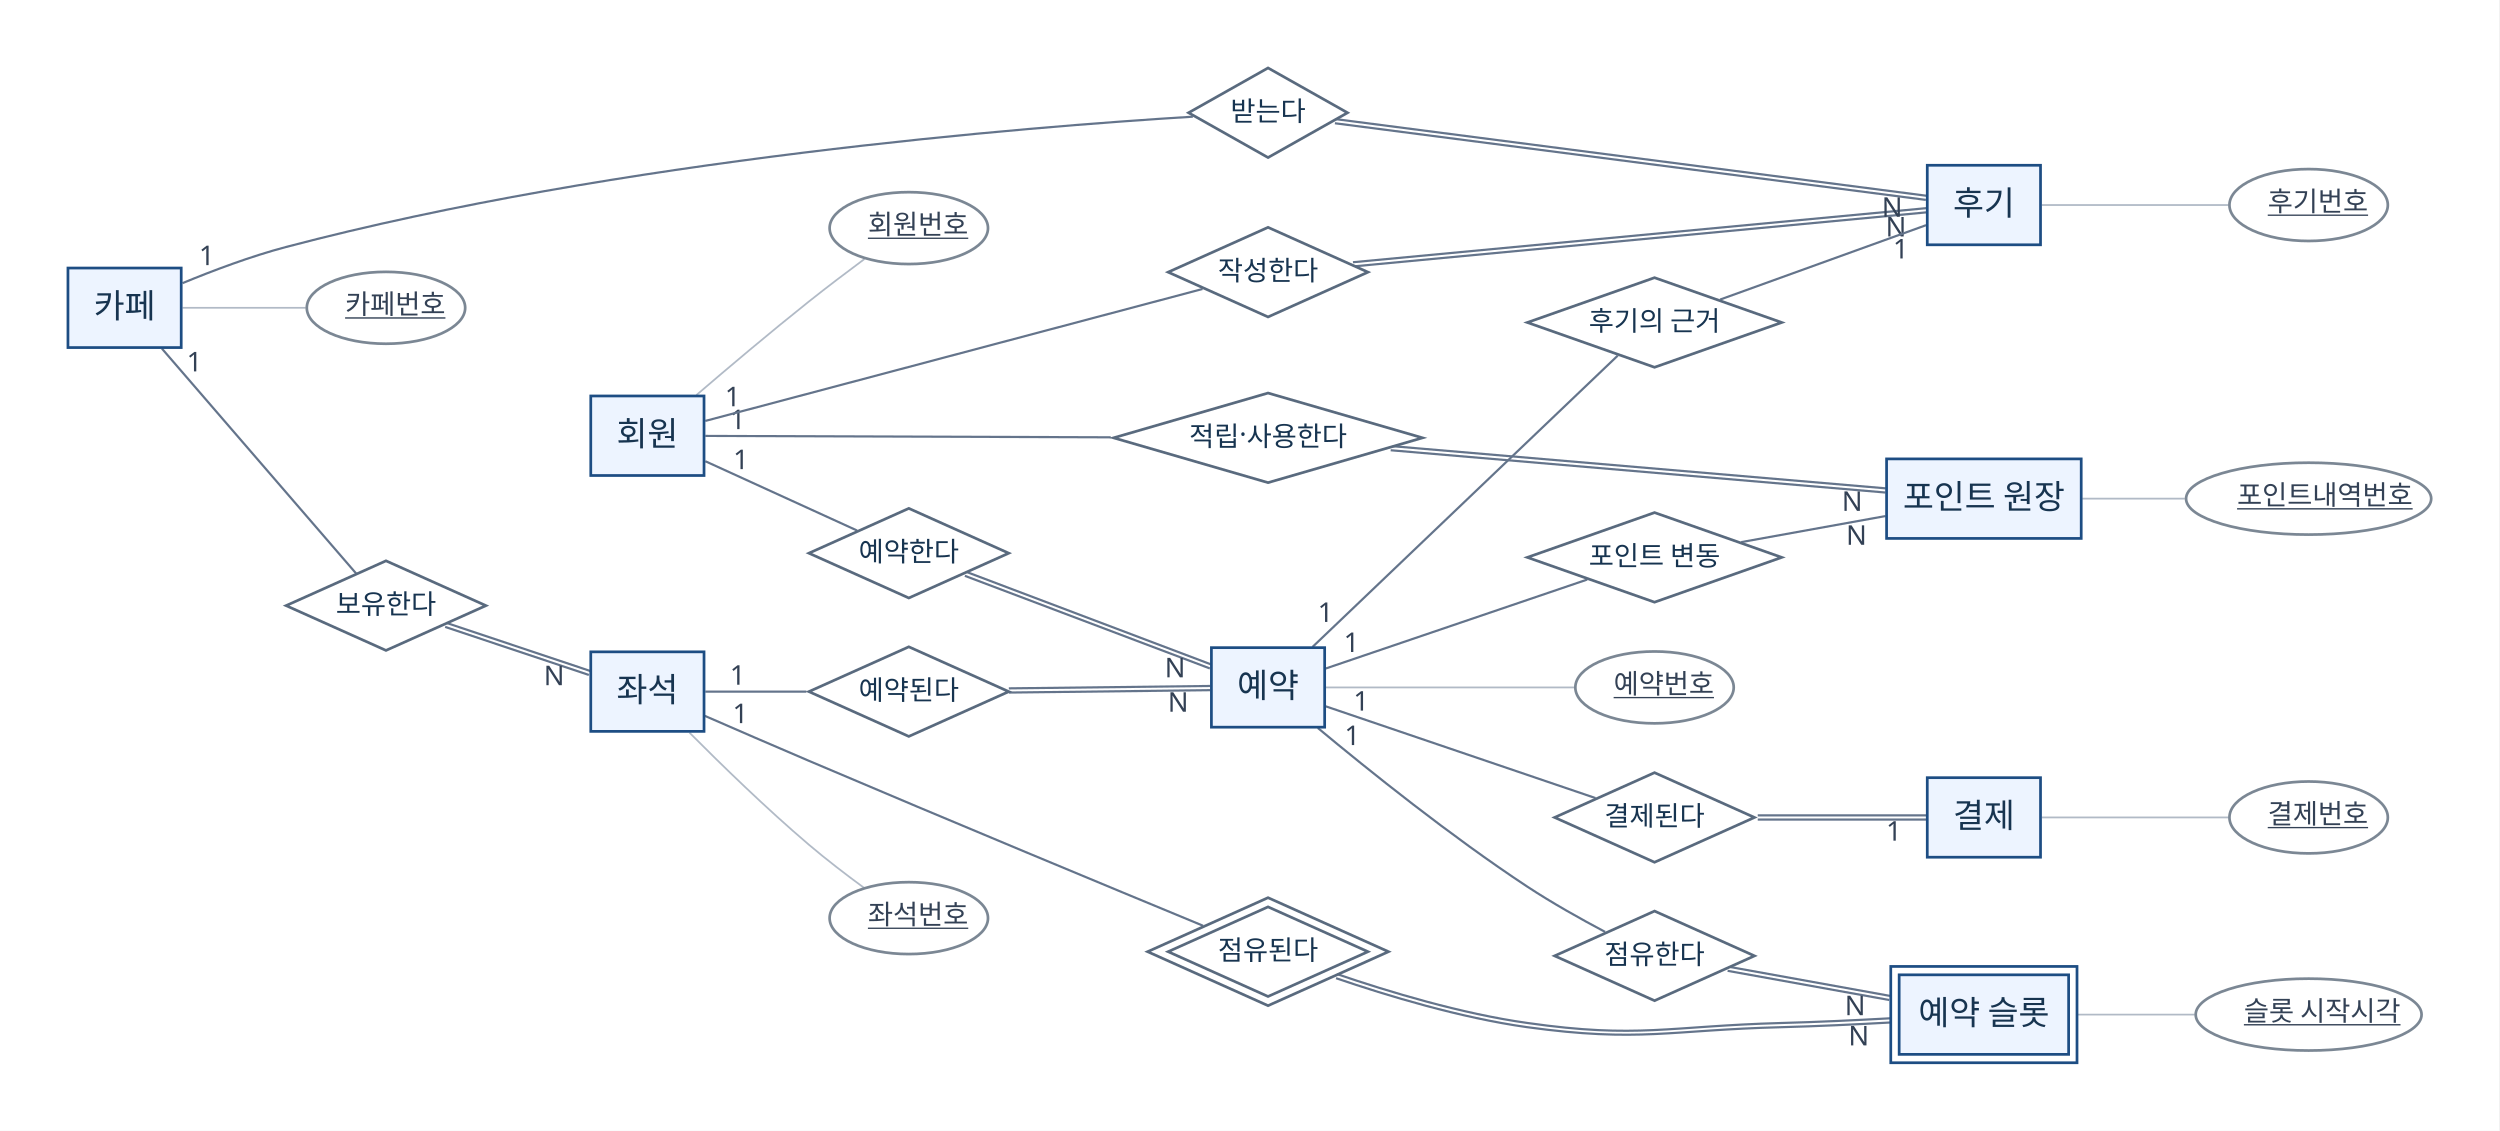
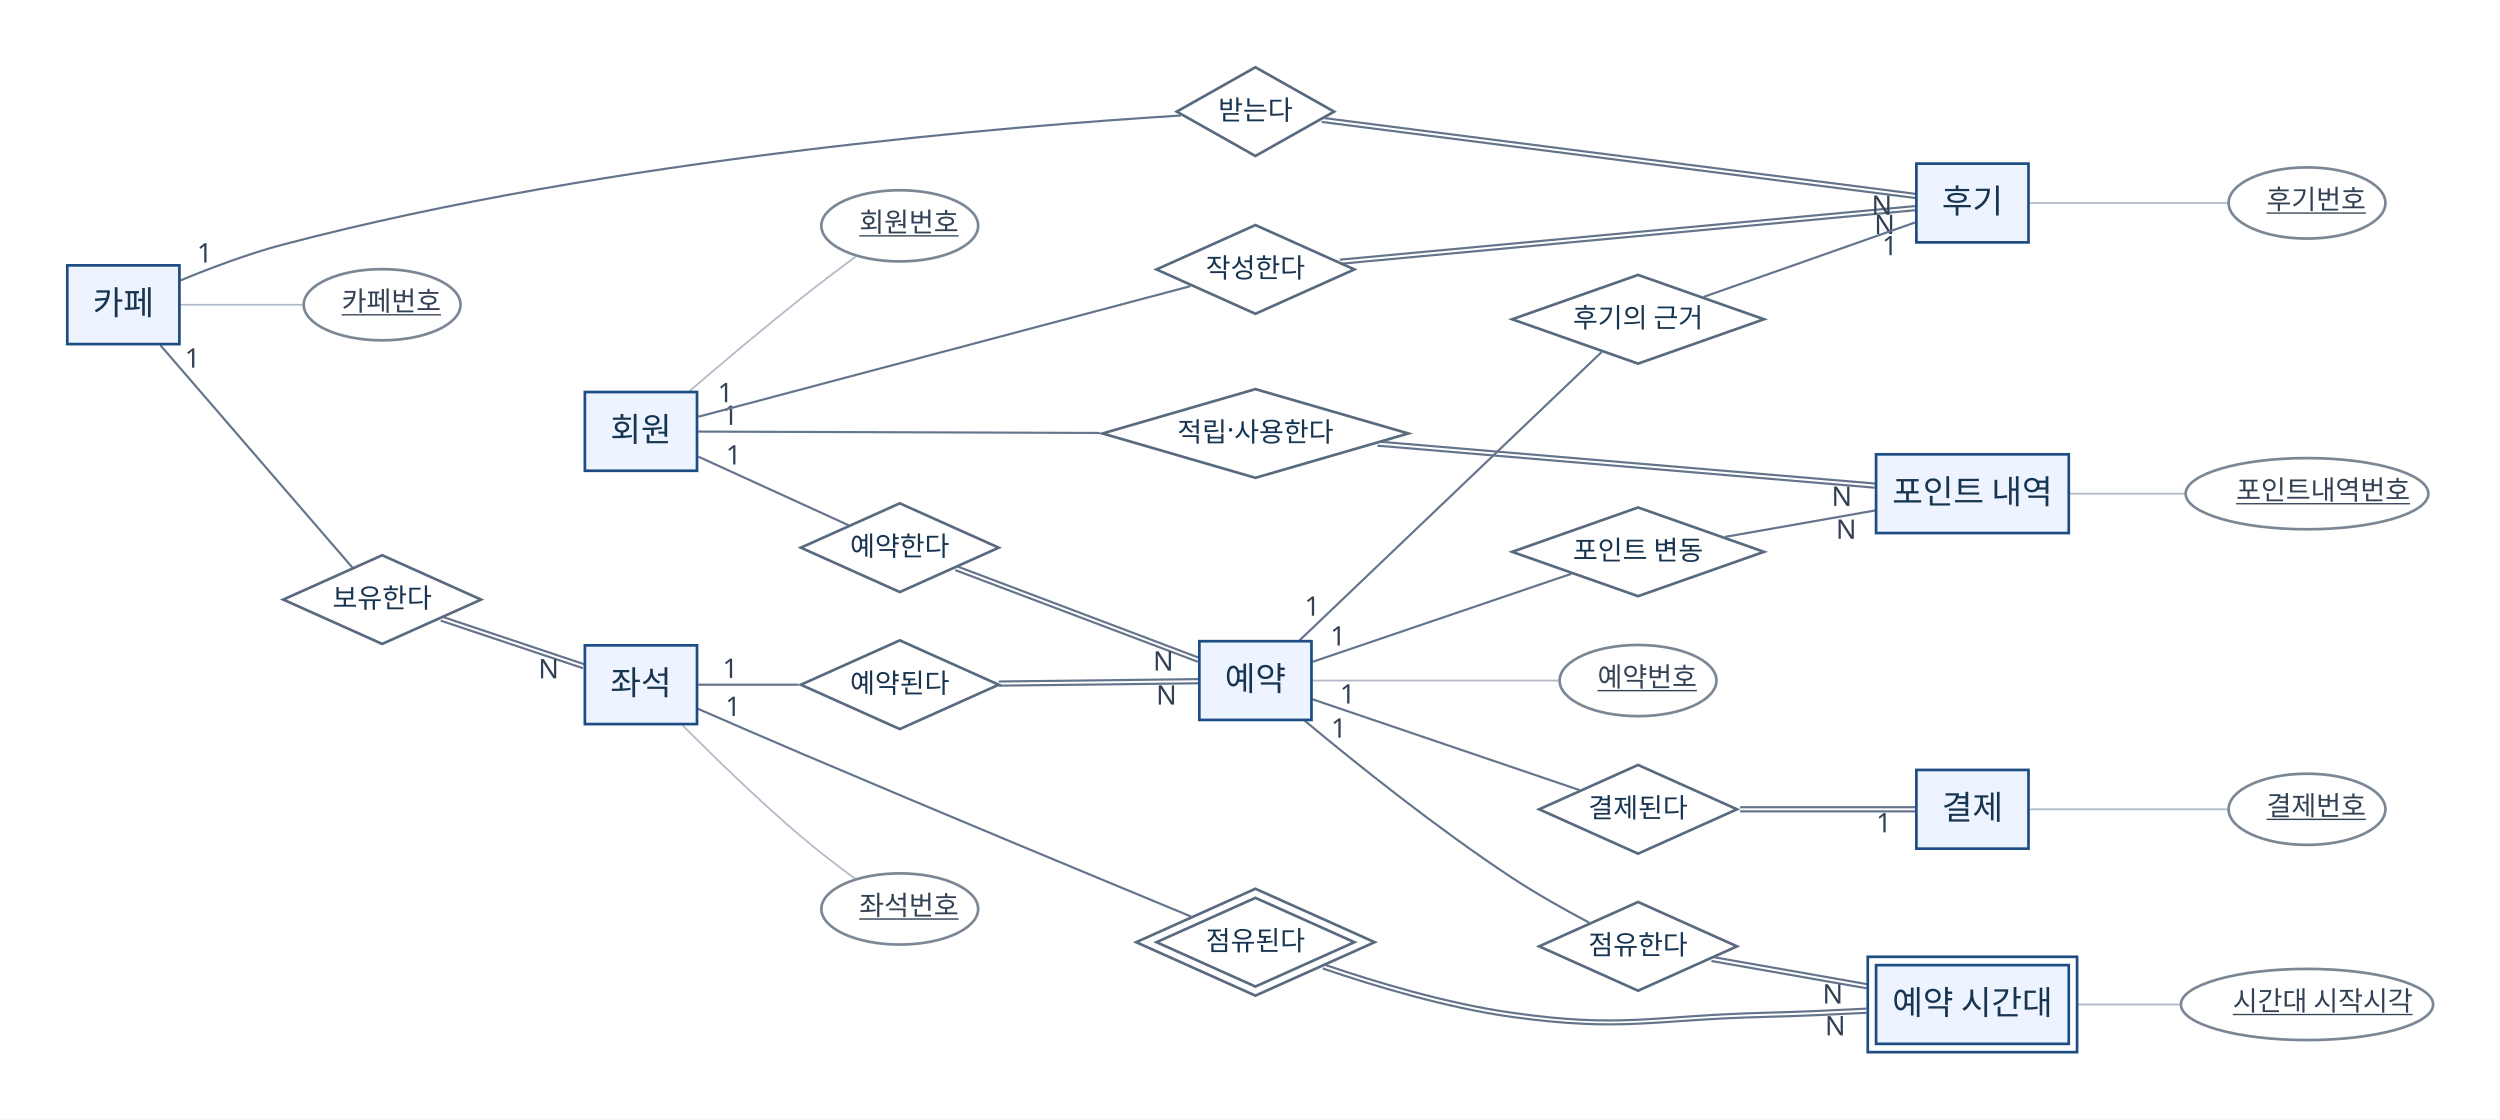
- <svg xmlns="http://www.w3.org/2000/svg" xmlns:xlink="http://www.w3.org/1999/xlink" role="img" aria-label="예약·결제" width="1192pt" height="539pt" viewBox="0.00 0.00 1192.00 539.00">
+ <svg xmlns="http://www.w3.org/2000/svg" xmlns:xlink="http://www.w3.org/1999/xlink" role="img" aria-label="예약·결제" width="1204pt" height="539pt" viewBox="0.00 0.00 1204.00 539.00">
  <g id="graph0" class="graph" transform="scale(1 1) rotate(0) translate(32.4 506.72)">
-     <polygon fill="white" stroke="none" points="-32.4,32.4 -32.4,-506.72 1159.2,-506.72 1159.2,32.4 -32.4,32.4" />
+     <polygon fill="white" stroke="none" points="-32.4,32.4 -32.4,-506.72 1171.8,-506.72 1171.8,32.4 -32.4,32.4" />
    <g id="edge1" class="edge">
      <path fill="none" stroke="#b1bac6" stroke-width="0.85" d="M299.62,-318.34C314.62,-331.21 334.92,-348.36 353.28,-362.96 361.84,-369.77 371.48,-377.06 379.76,-383.22" />
    </g>
    <g id="edge9" class="edge">
      <path fill="none" stroke="#64748b" stroke-width="1.05" d="M303.89,-286.81C325.45,-276.97 355.54,-263.23 376.26,-253.76" />
      <text xml:space="preserve" text-anchor="middle" x="320.89" y="-283.04" font-family="Malgun Gothic" font-size="13.00" fill="#334155">1</text>
    </g>
    <g id="edge19" class="edge">
      <path fill="none" stroke="#64748b" stroke-width="1.05" d="M303.88,-298.87C347.12,-298.72 434.16,-298.43 497.2,-298.21" />
      <text xml:space="preserve" text-anchor="middle" x="319.31" y="-302.1" font-family="Malgun Gothic" font-size="13.00" fill="#334155">1</text>
    </g>
    <g id="edge23" class="edge">
      <path fill="none" stroke="#64748b" stroke-width="1.05" d="M303.88,-306.02C358.57,-320.53 483.31,-353.64 540.96,-368.93" />
      <text xml:space="preserve" text-anchor="middle" x="316.93" y="-313.02" font-family="Malgun Gothic" font-size="13.00" fill="#334155">1</text>
    </g>
    <g id="edge2" class="edge">
      <path fill="none" stroke="#b1bac6" stroke-width="0.85" d="M54.61,-359.96C71.8,-359.96 94.42,-359.96 113.38,-359.96" />
    </g>
    <g id="edge25" class="edge">
      <path fill="none" stroke="#64748b" stroke-width="1.05" d="M54.63,-371.72C69,-377.66 87.2,-384.53 104,-388.96 262.12,-430.67 457.93,-446.25 536.35,-451.09" />
      <text xml:space="preserve" text-anchor="middle" x="66.17" y="-380.3" font-family="Malgun Gothic" font-size="13.00" fill="#334155">1</text>
    </g>
    <g id="edge29" class="edge">
      <path fill="none" stroke="#64748b" stroke-width="1.05" d="M44.8,-340.51C69.46,-311.95 114.98,-259.25 137.42,-233.26" />
      <text xml:space="preserve" text-anchor="middle" x="60.3" y="-329.65" font-family="Malgun Gothic" font-size="13.00" fill="#334155">1</text>
    </g>
    <g id="edge3" class="edge">
      <path fill="none" stroke="#b1bac6" stroke-width="0.85" d="M296.35,-157.38C311.37,-142.28 333.07,-121.14 353.28,-103.96 361.61,-96.88 371.21,-89.54 379.53,-83.43" />
    </g>
    <g id="edge11" class="edge">
      <path fill="none" stroke="#64748b" stroke-width="1.05" d="M303.89,-176.96C317.98,-176.96 335.72,-176.96 352.1,-176.96" />
      <text xml:space="preserve" text-anchor="middle" x="319.3" y="-180.24" font-family="Malgun Gothic" font-size="13.00" fill="#334155">1</text>
    </g>
    <g id="edge17" class="edge">
      <path fill="none" stroke="#64748b" stroke-width="1.05" d="M303.62,-165.41C318.23,-159.04 336.74,-151.01 353.28,-143.96 420.24,-115.45 499.11,-82.72 541.18,-65.34" />
      <text xml:space="preserve" text-anchor="middle" x="320.61" y="-161.94" font-family="Malgun Gothic" font-size="13.00" fill="#334155">1</text>
    </g>
    <g id="edge4" class="edge">
      <path fill="none" stroke="#b1bac6" stroke-width="0.85" d="M599.71,-178.96C630.91,-178.96 682.93,-178.96 718.19,-178.96" />
    </g>
    <g id="edge13" class="edge">
      <path fill="none" stroke="#64748b" stroke-width="1.05" d="M599.71,-169.94C634.07,-158.26 693.68,-137.98 728.35,-126.19" />
      <text xml:space="preserve" text-anchor="middle" x="616.61" y="-167.89" font-family="Malgun Gothic" font-size="13.00" fill="#334155">1</text>
    </g>
    <g id="edge15" class="edge">
      <path fill="none" stroke="#64748b" stroke-width="1.05" d="M595.92,-159.64C619.97,-139.62 659.4,-107.95 695.84,-83.96 707.7,-76.15 721.55,-68.41 732.91,-62.39" />
      <text xml:space="preserve" text-anchor="middle" x="612.37" y="-151.46" font-family="Malgun Gothic" font-size="13.00" fill="#334155">1</text>
    </g>
    <g id="edge21" class="edge">
      <path fill="none" stroke="#64748b" stroke-width="1.05" d="M599.71,-187.98C632.78,-199.23 689.26,-218.44 724.36,-230.38" />
      <text xml:space="preserve" text-anchor="middle" x="611.98" y="-195.84" font-family="Malgun Gothic" font-size="13.00" fill="#334155">1</text>
    </g>
    <g id="edge27" class="edge">
      <path fill="none" stroke="#64748b" stroke-width="1.05" d="M593.4,-198.25C629.74,-232.93 705.44,-305.2 738.93,-337.16" />
      <text xml:space="preserve" text-anchor="middle" x="599.59" y="-210.18" font-family="Malgun Gothic" font-size="13.00" fill="#334155">1</text>
    </g>
    <g id="edge5" class="edge">
-       <path fill="none" stroke="#b1bac6" stroke-width="0.85" d="M958.32,-22.96C975.7,-22.96 995.84,-22.96 1014.06,-22.96" />
+       <path fill="none" stroke="#b1bac6" stroke-width="0.85" d="M968.44,-22.96C983.93,-22.96 1001.18,-22.96 1017.31,-22.96" />
    </g>
    <g id="edge6" class="edge">
-       <path fill="none" stroke="#b1bac6" stroke-width="0.85" d="M941.14,-116.96C965.78,-116.96 1002.63,-116.96 1030.17,-116.96" />
+       <path fill="none" stroke="#b1bac6" stroke-width="0.85" d="M945.16,-116.96C971.26,-116.96 1011.27,-116.96 1040.5,-116.96" />
    </g>
    <g id="edge7" class="edge">
-       <path fill="none" stroke="#b1bac6" stroke-width="0.85" d="M960.38,-268.96C975.77,-268.96 993.13,-268.96 1009.33,-268.96" />
+       <path fill="none" stroke="#b1bac6" stroke-width="0.85" d="M964.55,-268.96C981.81,-268.96 1001.64,-268.96 1019.83,-268.96" />
    </g>
    <g id="edge8" class="edge">
-       <path fill="none" stroke="#b1bac6" stroke-width="0.85" d="M941.14,-408.96C965.78,-408.96 1002.63,-408.96 1030.17,-408.96" />
+       <path fill="none" stroke="#b1bac6" stroke-width="0.85" d="M945.16,-408.96C971.26,-408.96 1011.27,-408.96 1040.5,-408.96" />
    </g>
    <g id="edge10" class="edge">
      <path fill="none" stroke="#64748b" stroke-width="1.05" d="M427.65,-232.16C459.36,-220.17 512.6,-200.05 544.46,-188" />
      <path fill="none" stroke="#64748b" stroke-width="1.05" d="M428.35,-234.04C460.07,-222.04 513.31,-201.92 545.17,-189.87" />
      <text xml:space="preserve" text-anchor="middle" x="527.86" y="-183.76" font-family="Malgun Gothic" font-size="13.00" fill="#334155">N</text>
    </g>
    <g id="edge12" class="edge">
      <path fill="none" stroke="#64748b" stroke-width="1.05" d="M448.64,-176.51C479.56,-176.88 519,-177.34 544.67,-177.65" />
      <path fill="none" stroke="#64748b" stroke-width="1.05" d="M448.61,-178.51C479.54,-178.88 518.98,-179.34 544.65,-179.65" />
      <text xml:space="preserve" text-anchor="middle" x="529.34" y="-167.38" font-family="Malgun Gothic" font-size="13.00" fill="#334155">N</text>
    </g>
    <g id="edge14" class="edge">
-       <path fill="none" stroke="#64748b" stroke-width="1.05" d="M805.69,-115.96C832.18,-115.96 864.02,-115.96 886.01,-115.96" />
-       <path fill="none" stroke="#64748b" stroke-width="1.05" d="M805.69,-117.96C832.18,-117.96 864.02,-117.96 886.01,-117.96" />
-       <text xml:space="preserve" text-anchor="middle" x="870.61" y="-105.88" font-family="Malgun Gothic" font-size="13.00" fill="#334155">1</text>
+       <path fill="none" stroke="#64748b" stroke-width="1.05" d="M805.63,-115.96C833.42,-115.96 867.3,-115.96 890.25,-115.96" />
+       <path fill="none" stroke="#64748b" stroke-width="1.05" d="M805.63,-117.96C833.42,-117.96 867.3,-117.96 890.25,-117.96" />
+       <text xml:space="preserve" text-anchor="middle" x="874.84" y="-105.88" font-family="Malgun Gothic" font-size="13.00" fill="#334155">1</text>
    </g>
    <g id="edge16" class="edge">
-       <path fill="none" stroke="#64748b" stroke-width="1.05" d="M791.33,-43.83C813.97,-39.74 843.93,-34.33 868.37,-29.92" />
-       <path fill="none" stroke="#64748b" stroke-width="1.05" d="M791.68,-45.8C814.32,-41.71 844.28,-36.3 868.73,-31.88" />
-       <text xml:space="preserve" text-anchor="middle" x="852.11" y="-22.67" font-family="Malgun Gothic" font-size="13.00" fill="#334155">N</text>
+       <path fill="none" stroke="#64748b" stroke-width="1.05" d="M791.82,-43.9C813.65,-40.06 842.24,-35.02 866.51,-30.75" />
+       <path fill="none" stroke="#64748b" stroke-width="1.05" d="M792.16,-45.87C814,-42.03 842.58,-36.99 866.86,-32.72" />
+       <text xml:space="preserve" text-anchor="middle" x="850.26" y="-23.43" font-family="Malgun Gothic" font-size="13.00" fill="#334155">N</text>
    </g>
    <g id="edge18" class="edge">
-       <path fill="none" stroke="#64748b" stroke-width="1.05" d="M604.63,-40.31C629.12,-31.94 663.97,-21.42 695.7,-16.97 749.62,-9.57 763.63,-15.63 817.15,-16.96 834.08,-17.4 852.66,-18.29 868.9,-19.19" />
-       <path fill="none" stroke="#64748b" stroke-width="1.05" d="M605.27,-42.21C629.7,-33.86 664.55,-23.33 695.98,-18.95 748.83,-11.41 762.84,-17.47 817.09,-18.96 833.98,-19.4 852.56,-20.29 868.79,-21.19" />
-       <text xml:space="preserve" text-anchor="middle" x="853.85" y="-8.27" font-family="Malgun Gothic" font-size="13.00" fill="#334155">N</text>
+       <path fill="none" stroke="#64748b" stroke-width="1.05" d="M604.63,-40.31C629.12,-31.94 663.97,-21.42 695.7,-16.97 749.62,-9.58 763.63,-15.69 817.15,-16.96 833.23,-17.36 850.74,-18.14 866.53,-18.95" />
+       <path fill="none" stroke="#64748b" stroke-width="1.05" d="M605.27,-42.21C629.7,-33.86 664.55,-23.33 695.98,-18.95 748.82,-11.41 762.83,-17.52 817.09,-18.96 833.14,-19.36 850.65,-20.13 866.43,-20.95" />
+       <text xml:space="preserve" text-anchor="middle" x="851.46" y="-8.09" font-family="Malgun Gothic" font-size="13.00" fill="#334155">N</text>
    </g>
    <g id="edge20" class="edge">
-       <path fill="none" stroke="#64748b" stroke-width="1.05" d="M630.68,-292.04C697.23,-286.36 805.45,-277.11 866.58,-271.88" />
-       <path fill="none" stroke="#64748b" stroke-width="1.05" d="M630.85,-294.04C697.4,-288.35 805.62,-279.1 866.75,-273.87" />
-       <text xml:space="preserve" text-anchor="middle" x="850.71" y="-263.13" font-family="Malgun Gothic" font-size="13.00" fill="#334155">N</text>
+       <path fill="none" stroke="#64748b" stroke-width="1.05" d="M630.97,-292.08C698.43,-286.38 808.56,-277.08 870.46,-271.85" />
+       <path fill="none" stroke="#64748b" stroke-width="1.05" d="M631.14,-294.07C698.59,-288.37 808.73,-279.07 870.63,-273.84" />
+       <text xml:space="preserve" text-anchor="middle" x="854.59" y="-263.08" font-family="Malgun Gothic" font-size="13.00" fill="#334155">N</text>
    </g>
    <g id="edge22" class="edge">
-       <path fill="none" stroke="#64748b" stroke-width="1.05" d="M797.81,-248.24C818.89,-252.05 844.79,-256.73 866.64,-260.67" />
-       <text xml:space="preserve" text-anchor="middle" x="852.75" y="-246.97" font-family="Malgun Gothic" font-size="13.00" fill="#334155">N</text>
+       <path fill="none" stroke="#64748b" stroke-width="1.05" d="M798.44,-248.17C820.53,-252.06 847.85,-256.87 870.65,-260.88" />
+       <text xml:space="preserve" text-anchor="middle" x="856.72" y="-247.24" font-family="Malgun Gothic" font-size="13.00" fill="#334155">N</text>
    </g>
    <g id="edge24" class="edge">
-       <path fill="none" stroke="#64748b" stroke-width="1.05" d="M612.88,-379.7C682.99,-386.31 827.14,-399.9 886.34,-405.49" />
-       <path fill="none" stroke="#64748b" stroke-width="1.05" d="M612.69,-381.69C682.8,-388.3 826.95,-401.89 886.16,-407.48" />
-       <text xml:space="preserve" text-anchor="middle" x="871.59" y="-393.98" font-family="Malgun Gothic" font-size="13.00" fill="#334155">N</text>
+       <path fill="none" stroke="#64748b" stroke-width="1.05" d="M613.01,-379.67C683.79,-386.26 829.93,-399.89 889.97,-405.48" />
+       <path fill="none" stroke="#64748b" stroke-width="1.05" d="M612.83,-381.66C683.61,-388.25 829.75,-401.88 889.79,-407.47" />
+       <text xml:space="preserve" text-anchor="middle" x="875.2" y="-393.99" font-family="Malgun Gothic" font-size="13.00" fill="#334155">N</text>
    </g>
    <g id="edge26" class="edge">
-       <path fill="none" stroke="#64748b" stroke-width="1.05" d="M604.08,-447.95C670.18,-439.38 823.93,-419.44 885.85,-411.41" />
-       <path fill="none" stroke="#64748b" stroke-width="1.05" d="M604.34,-449.93C670.44,-441.36 824.18,-421.42 886.1,-413.39" />
-       <text xml:space="preserve" text-anchor="middle" x="869.77" y="-403.36" font-family="Malgun Gothic" font-size="13.00" fill="#334155">N</text>
+       <path fill="none" stroke="#64748b" stroke-width="1.05" d="M604.15,-447.99C671,-439.42 827.46,-419.37 889.94,-411.36" />
+       <path fill="none" stroke="#64748b" stroke-width="1.05" d="M604.4,-449.97C671.25,-441.4 827.72,-421.35 890.19,-413.34" />
+       <text xml:space="preserve" text-anchor="middle" x="873.87" y="-403.28" font-family="Malgun Gothic" font-size="13.00" fill="#334155">N</text>
    </g>
    <g id="edge28" class="edge">
-       <path fill="none" stroke="#64748b" stroke-width="1.05" d="M787.74,-363.89C816.29,-374.2 858.68,-389.51 885.95,-399.36" />
-       <text xml:space="preserve" text-anchor="middle" x="873.9" y="-383.47" font-family="Malgun Gothic" font-size="13.00" fill="#334155">1</text>
+       <path fill="none" stroke="#64748b" stroke-width="1.05" d="M788.14,-363.76C817.66,-374.15 861.84,-389.71 889.91,-399.59" />
+       <text xml:space="preserve" text-anchor="middle" x="877.76" y="-383.8" font-family="Malgun Gothic" font-size="13.00" fill="#334155">1</text>
    </g>
    <g id="edge30" class="edge">
      <path fill="none" stroke="#64748b" stroke-width="1.05" d="M179.85,-207.81C200.33,-200.96 228.12,-191.67 248.37,-184.9" />
      <path fill="none" stroke="#64748b" stroke-width="1.05" d="M180.48,-209.71C200.96,-202.86 228.76,-193.57 249.01,-186.8" />
      <text xml:space="preserve" text-anchor="middle" x="231.8" y="-180.02" font-family="Malgun Gothic" font-size="13.00" fill="#334155">N</text>
    </g>
    <g id="entity_member" class="node">
      <g id="a_entity_member">
        <a xlink:title="MEMBER">
          <polygon fill="#edf4ff" stroke="#1d4d83" stroke-width="1.3" points="303.28,-317.92 249.28,-317.92 249.28,-280 303.28,-280 303.28,-317.92" />
          <text xml:space="preserve" text-anchor="middle" x="276.28" y="-294.16" font-family="Malgun Gothic" font-size="16.00" fill="#173450">회원</text>
        </a>
      </g>
    </g>
    <g id="a_member_0" class="node">
      <ellipse fill="none" stroke="#7b8794" stroke-width="1.3" cx="400.92" cy="-397.96" rx="37.76" ry="17.14" />
      <text xml:space="preserve" text-anchor="start" x="381.42" y="-395.06" font-family="Malgun Gothic" text-decoration="underline" font-size="13.00" fill="#334155">회원번호</text>
    </g>
    <g id="entity_cafe" class="node">
      <g id="a_entity_cafe">
        <a xlink:title="CAFE">
          <polygon fill="#edf4ff" stroke="#1d4d83" stroke-width="1.3" points="54,-378.92 0,-378.92 0,-341 54,-341 54,-378.92" />
          <text xml:space="preserve" text-anchor="middle" x="27" y="-355.16" font-family="Malgun Gothic" font-size="16.00" fill="#173450">카페</text>
        </a>
      </g>
    </g>
    <g id="a_cafe_0" class="node">
      <ellipse fill="none" stroke="#7b8794" stroke-width="1.3" cx="151.64" cy="-359.96" rx="37.76" ry="17.14" />
      <text xml:space="preserve" text-anchor="start" x="132.14" y="-357.06" font-family="Malgun Gothic" text-decoration="underline" font-size="13.00" fill="#334155">카페번호</text>
    </g>
    <g id="entity_seat" class="node">
      <g id="a_entity_seat">
        <a xlink:title="SEAT">
          <polygon fill="#edf4ff" stroke="#1d4d83" stroke-width="1.3" points="303.28,-195.92 249.28,-195.92 249.28,-158 303.28,-158 303.28,-195.92" />
          <text xml:space="preserve" text-anchor="middle" x="276.28" y="-172.16" font-family="Malgun Gothic" font-size="16.00" fill="#173450">좌석</text>
        </a>
      </g>
    </g>
    <g id="a_seat_0" class="node">
      <ellipse fill="none" stroke="#7b8794" stroke-width="1.3" cx="400.92" cy="-68.96" rx="37.76" ry="17.14" />
      <text xml:space="preserve" text-anchor="start" x="381.42" y="-66.06" font-family="Malgun Gothic" text-decoration="underline" font-size="13.00" fill="#334155">좌석번호</text>
    </g>
    <g id="entity_reservation" class="node">
      <g id="a_entity_reservation">
        <a xlink:title="RESERVATION">
          <polygon fill="#edf4ff" stroke="#1d4d83" stroke-width="1.3" points="599.2,-197.92 545.2,-197.92 545.2,-160 599.2,-160 599.2,-197.92" />
          <text xml:space="preserve" text-anchor="middle" x="572.2" y="-174.16" font-family="Malgun Gothic" font-size="16.00" fill="#173450">예약</text>
        </a>
      </g>
    </g>
    <g id="a_reservation_0" class="node">
      <ellipse fill="none" stroke="#7b8794" stroke-width="1.3" cx="756.48" cy="-178.96" rx="37.76" ry="17.14" />
      <text xml:space="preserve" text-anchor="start" x="736.98" y="-176.06" font-family="Malgun Gothic" text-decoration="underline" font-size="13.00" fill="#334155">예약번호</text>
    </g>
    <g id="entity_slot" class="node">
      <g id="a_entity_slot">
        <a xlink:title="RESERVATION_SLOT">
-           <polygon fill="#edf4ff" stroke="#1d4d83" stroke-width="1.3" points="953.92,-41.92 873.12,-41.92 873.12,-4 953.92,-4 953.92,-41.92" />
-           <polygon fill="none" stroke="#1d4d83" stroke-width="1.3" points="957.92,-45.92 869.12,-45.92 869.12,0 957.92,0 957.92,-45.92" />
-           <text xml:space="preserve" text-anchor="middle" x="913.52" y="-18.16" font-family="Malgun Gothic" font-size="16.00" fill="#173450">예약 슬롯</text>
+           <polygon fill="#edf4ff" stroke="#1d4d83" stroke-width="1.3" points="963.92,-41.92 871.12,-41.92 871.12,-4 963.92,-4 963.92,-41.92" />
+           <polygon fill="none" stroke="#1d4d83" stroke-width="1.3" points="967.92,-45.92 867.12,-45.92 867.12,0 967.92,0 967.92,-45.92" />
+           <text xml:space="preserve" text-anchor="middle" x="917.52" y="-18.16" font-family="Malgun Gothic" font-size="16.00" fill="#173450">예약 시간대</text>
        </a>
      </g>
    </g>
    <g id="a_slot_0" class="node">
-       <ellipse fill="none" stroke="#7b8794" stroke-width="1.3" cx="1068.36" cy="-22.96" rx="53.85" ry="17.14" />
-       <text xml:space="preserve" text-anchor="start" x="1037.49" y="-20.06" font-family="Malgun Gothic" text-decoration="underline" font-size="13.00" fill="#334155" style="text-decoration:underline; text-decoration-style:dashed">슬롯 시작시각</text>
+       <ellipse fill="none" stroke="#7b8794" stroke-width="1.3" cx="1078.66" cy="-22.96" rx="60.74" ry="17.14" />
+       <text xml:space="preserve" text-anchor="start" x="1042.91" y="-20.06" font-family="Malgun Gothic" text-decoration="underline" font-size="13.00" fill="#334155" style="text-decoration:underline; text-decoration-style:dashed">시간대 시작시각</text>
    </g>
    <g id="entity_payment" class="node">
      <g id="a_entity_payment">
        <a xlink:title="PAYMENT">
-           <polygon fill="#edf4ff" stroke="#1d4d83" stroke-width="1.3" points="940.52,-135.92 886.52,-135.92 886.52,-98 940.52,-98 940.52,-135.92" />
-           <text xml:space="preserve" text-anchor="middle" x="913.52" y="-112.16" font-family="Malgun Gothic" font-size="16.00" fill="#173450">결제</text>
+           <polygon fill="#edf4ff" stroke="#1d4d83" stroke-width="1.3" points="944.52,-135.92 890.52,-135.92 890.52,-98 944.52,-98 944.52,-135.92" />
+           <text xml:space="preserve" text-anchor="middle" x="917.52" y="-112.16" font-family="Malgun Gothic" font-size="16.00" fill="#173450">결제</text>
        </a>
      </g>
    </g>
    <g id="a_payment_0" class="node">
-       <ellipse fill="none" stroke="#7b8794" stroke-width="1.3" cx="1068.36" cy="-116.96" rx="37.76" ry="17.14" />
-       <text xml:space="preserve" text-anchor="start" x="1048.86" y="-114.06" font-family="Malgun Gothic" text-decoration="underline" font-size="13.00" fill="#334155">결제번호</text>
+       <ellipse fill="none" stroke="#7b8794" stroke-width="1.3" cx="1078.66" cy="-116.96" rx="37.76" ry="17.14" />
+       <text xml:space="preserve" text-anchor="start" x="1059.16" y="-114.06" font-family="Malgun Gothic" text-decoration="underline" font-size="13.00" fill="#334155">결제번호</text>
    </g>
    <g id="entity_point" class="node">
      <g id="a_entity_point">
-         <a xlink:title="POINT_LEDGER">
-           <polygon fill="#edf4ff" stroke="#1d4d83" stroke-width="1.3" points="959.92,-287.92 867.12,-287.92 867.12,-250 959.92,-250 959.92,-287.92" />
-           <text xml:space="preserve" text-anchor="middle" x="913.52" y="-264.16" font-family="Malgun Gothic" font-size="16.00" fill="#173450">포인트 원장</text>
+         <a xlink:title="POINT_HISTORY">
+           <polygon fill="#edf4ff" stroke="#1d4d83" stroke-width="1.3" points="963.92,-287.92 871.12,-287.92 871.12,-250 963.92,-250 963.92,-287.92" />
+           <text xml:space="preserve" text-anchor="middle" x="917.52" y="-264.16" font-family="Malgun Gothic" font-size="16.00" fill="#173450">포인트 내역</text>
        </a>
      </g>
    </g>
    <g id="a_point_0" class="node">
-       <ellipse fill="none" stroke="#7b8794" stroke-width="1.3" cx="1068.36" cy="-268.96" rx="58.44" ry="17.14" />
-       <text xml:space="preserve" text-anchor="start" x="1034.24" y="-266.06" font-family="Malgun Gothic" text-decoration="underline" font-size="13.00" fill="#334155">포인트내역번호</text>
+       <ellipse fill="none" stroke="#7b8794" stroke-width="1.3" cx="1078.66" cy="-268.96" rx="58.44" ry="17.14" />
+       <text xml:space="preserve" text-anchor="start" x="1044.54" y="-266.06" font-family="Malgun Gothic" text-decoration="underline" font-size="13.00" fill="#334155">포인트내역번호</text>
    </g>
    <g id="entity_review" class="node">
      <g id="a_entity_review">
        <a xlink:title="REVIEW">
-           <polygon fill="#edf4ff" stroke="#1d4d83" stroke-width="1.3" points="940.52,-427.92 886.52,-427.92 886.52,-390 940.52,-390 940.52,-427.92" />
-           <text xml:space="preserve" text-anchor="middle" x="913.52" y="-404.16" font-family="Malgun Gothic" font-size="16.00" fill="#173450">후기</text>
+           <polygon fill="#edf4ff" stroke="#1d4d83" stroke-width="1.3" points="944.52,-427.92 890.52,-427.92 890.52,-390 944.52,-390 944.52,-427.92" />
+           <text xml:space="preserve" text-anchor="middle" x="917.52" y="-404.16" font-family="Malgun Gothic" font-size="16.00" fill="#173450">후기</text>
        </a>
      </g>
    </g>
    <g id="a_review_0" class="node">
-       <ellipse fill="none" stroke="#7b8794" stroke-width="1.3" cx="1068.36" cy="-408.96" rx="37.76" ry="17.14" />
-       <text xml:space="preserve" text-anchor="start" x="1048.86" y="-406.06" font-family="Malgun Gothic" text-decoration="underline" font-size="13.00" fill="#334155">후기번호</text>
+       <ellipse fill="none" stroke="#7b8794" stroke-width="1.3" cx="1078.66" cy="-408.96" rx="37.76" ry="17.14" />
+       <text xml:space="preserve" text-anchor="start" x="1059.16" y="-406.06" font-family="Malgun Gothic" text-decoration="underline" font-size="13.00" fill="#334155">후기번호</text>
    </g>
    <g id="relation_r1" class="node">
      <polygon fill="#ffffff" stroke="#596a7e" stroke-width="1.3" points="400.92,-264.32 353.28,-242.96 400.92,-221.6 448.56,-242.96 400.92,-264.32" />
      <text xml:space="preserve" text-anchor="middle" x="400.92" y="-239.06" font-family="Malgun Gothic" font-size="13.00" fill="#173450">예약한다</text>
    </g>
    <g id="relation_r2" class="node">
      <polygon fill="#ffffff" stroke="#596a7e" stroke-width="1.3" points="400.92,-198.32 353.28,-176.96 400.92,-155.6 448.56,-176.96 400.92,-198.32" />
      <text xml:space="preserve" text-anchor="middle" x="400.92" y="-173.06" font-family="Malgun Gothic" font-size="13.00" fill="#173450">예약된다</text>
    </g>
    <g id="relation_r3" class="node">
      <polygon fill="#ffffff" stroke="#596a7e" stroke-width="1.3" points="756.48,-138.32 708.84,-116.96 756.48,-95.6 804.12,-116.96 756.48,-138.32" />
      <text xml:space="preserve" text-anchor="middle" x="756.48" y="-113.06" font-family="Malgun Gothic" font-size="13.00" fill="#173450">결제된다</text>
    </g>
    <g id="relation_r4" class="node">
      <polygon fill="#ffffff" stroke="#596a7e" stroke-width="1.3" points="756.48,-72.32 708.84,-50.96 756.48,-29.6 804.12,-50.96 756.48,-72.32" />
      <text xml:space="preserve" text-anchor="middle" x="756.48" y="-47.06" font-family="Malgun Gothic" font-size="13.00" fill="#173450">점유한다</text>
    </g>
    <g id="relation_r5" class="node">
      <polygon fill="#ffffff" stroke="#596a7e" stroke-width="1.3" points="572.2,-74.32 524.56,-52.96 572.2,-31.6 619.84,-52.96 572.2,-74.32" />
      <polygon fill="none" stroke="#596a7e" stroke-width="1.3" points="572.2,-78.7 514.78,-52.96 572.2,-27.22 629.62,-52.96 572.2,-78.7" />
      <text xml:space="preserve" text-anchor="middle" x="572.2" y="-49.06" font-family="Malgun Gothic" font-size="13.00" fill="#173450">점유된다</text>
    </g>
    <g id="relation_r6" class="node">
      <polygon fill="#ffffff" stroke="#596a7e" stroke-width="1.3" points="572.2,-319.32 498.56,-297.96 572.2,-276.6 645.84,-297.96 572.2,-319.32" />
      <text xml:space="preserve" text-anchor="middle" x="572.2" y="-294.06" font-family="Malgun Gothic" font-size="13.00" fill="#173450">적립·사용한다</text>
    </g>
    <g id="relation_r7" class="node">
      <polygon fill="#ffffff" stroke="#596a7e" stroke-width="1.3" points="756.48,-262.32 695.84,-240.96 756.48,-219.6 817.12,-240.96 756.48,-262.32" />
      <text xml:space="preserve" text-anchor="middle" x="756.48" y="-237.06" font-family="Malgun Gothic" font-size="13.00" fill="#173450">포인트 변동</text>
    </g>
    <g id="relation_r8" class="node">
      <polygon fill="#ffffff" stroke="#596a7e" stroke-width="1.3" points="572.2,-398.32 524.56,-376.96 572.2,-355.6 619.84,-376.96 572.2,-398.32" />
      <text xml:space="preserve" text-anchor="middle" x="572.2" y="-373.06" font-family="Malgun Gothic" font-size="13.00" fill="#173450">작성한다</text>
    </g>
    <g id="relation_r9" class="node">
      <polygon fill="#ffffff" stroke="#596a7e" stroke-width="1.3" points="572.2,-474.32 534.31,-452.96 572.2,-431.6 610.09,-452.96 572.2,-474.32" />
      <text xml:space="preserve" text-anchor="middle" x="572.2" y="-449.06" font-family="Malgun Gothic" font-size="13.00" fill="#173450">받는다</text>
    </g>
    <g id="relation_r10" class="node">
      <polygon fill="#ffffff" stroke="#596a7e" stroke-width="1.3" points="756.48,-374.32 695.84,-352.96 756.48,-331.6 817.12,-352.96 756.48,-374.32" />
      <text xml:space="preserve" text-anchor="middle" x="756.48" y="-349.06" font-family="Malgun Gothic" font-size="13.00" fill="#173450">후기의 근거</text>
    </g>
    <g id="relation_r12" class="node">
      <polygon fill="#ffffff" stroke="#596a7e" stroke-width="1.3" points="151.64,-239.32 104,-217.96 151.64,-196.6 199.28,-217.96 151.64,-239.32" />
      <text xml:space="preserve" text-anchor="middle" x="151.64" y="-214.06" font-family="Malgun Gothic" font-size="13.00" fill="#173450">보유한다</text>
    </g>
  </g>
</svg>
